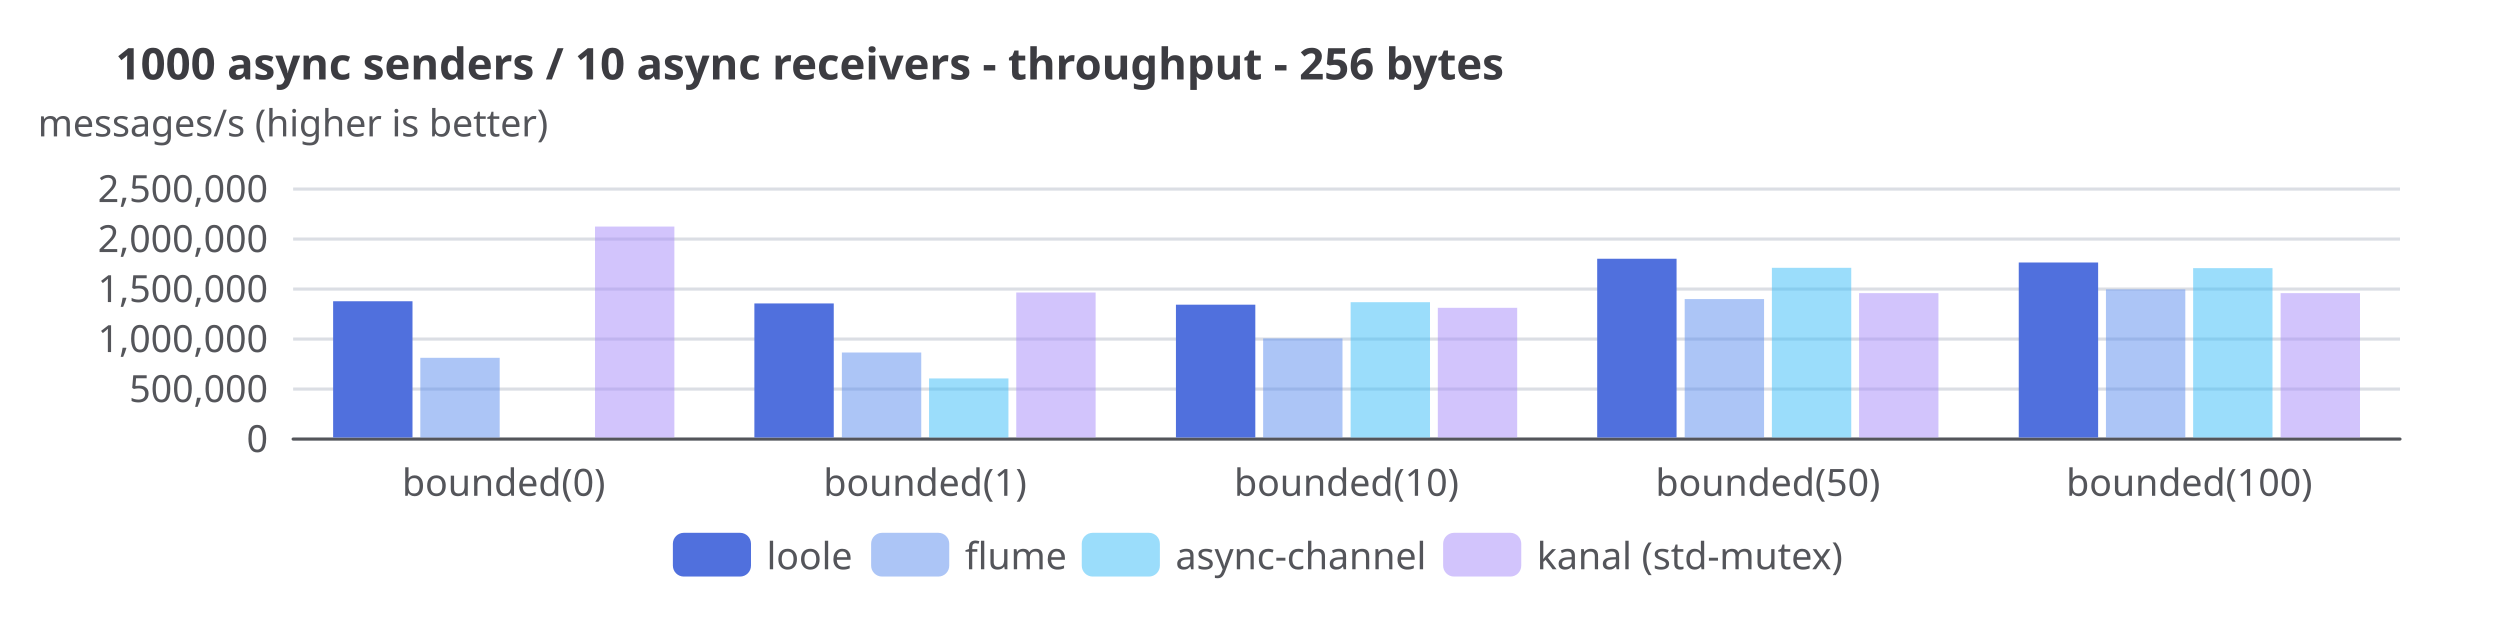
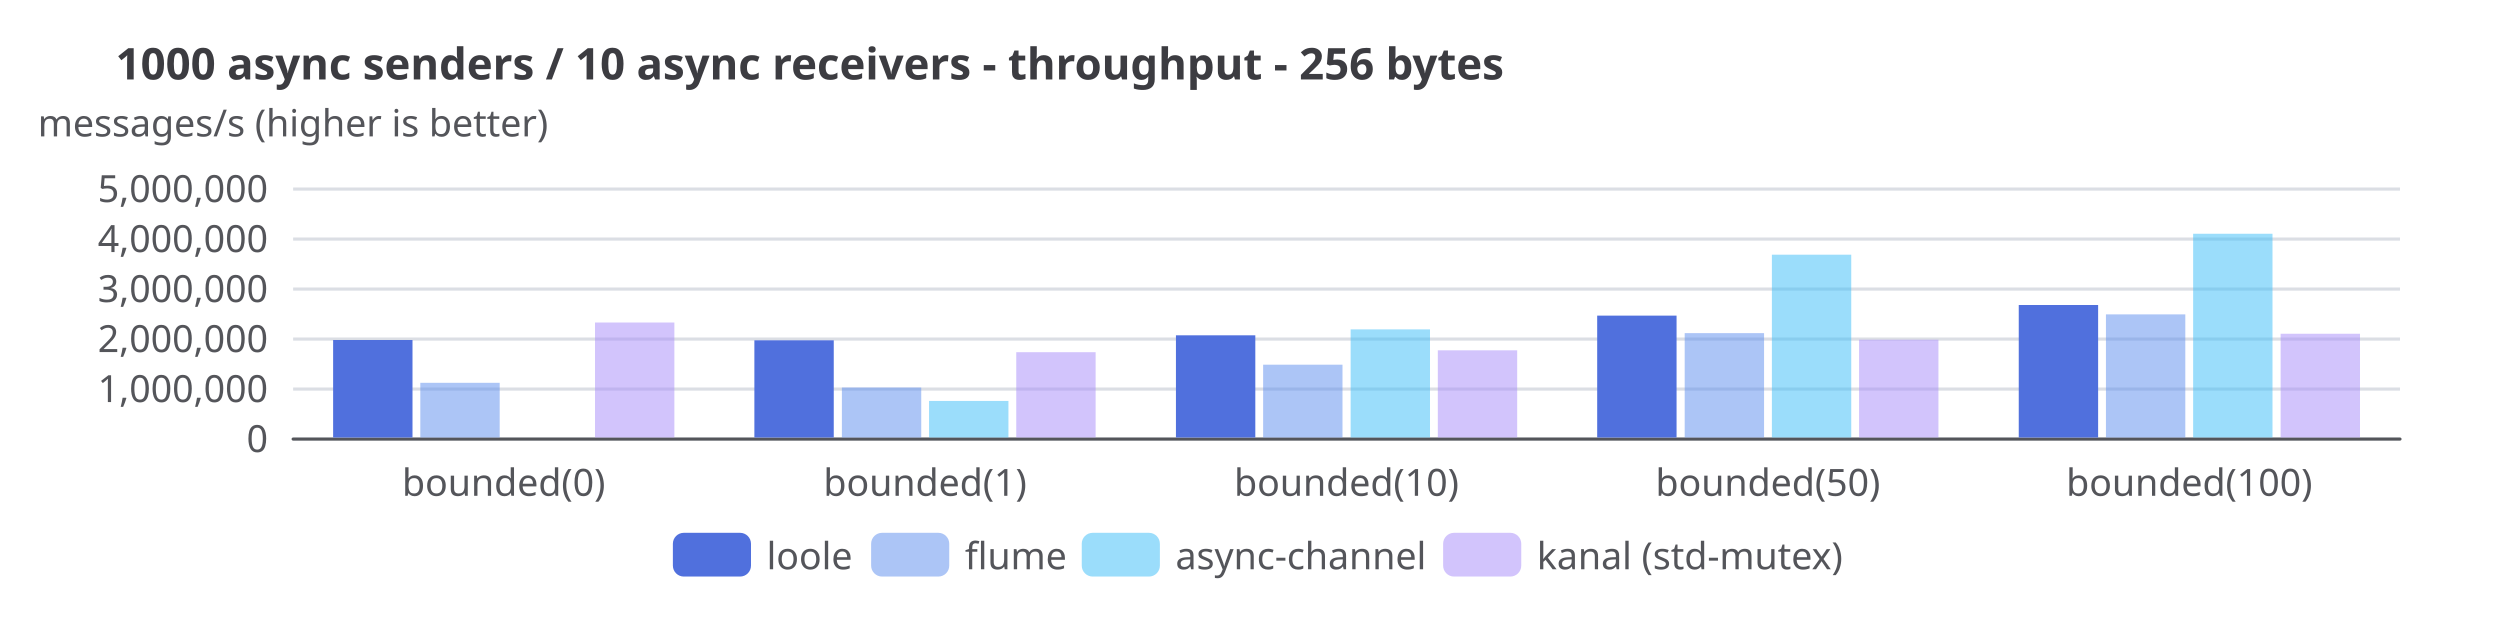
<svg xmlns="http://www.w3.org/2000/svg" width="800" height="200" version="1.1" baseProfile="full" viewBox="0 0 800 200">
  <rect width="800" height="200" x="0" y="0" fill="white" />
  <path d="M93.8 140.5L768 140.5" fill="none" pointer-events="visible" stroke="#dbdee4" class="zr6-cls-44" />
  <path d="M93.8 124.5L768 124.5" fill="none" pointer-events="visible" stroke="#dbdee4" class="zr6-cls-44" />
  <path d="M93.8 108.5L768 108.5" fill="none" pointer-events="visible" stroke="#dbdee4" class="zr6-cls-44" />
  <path d="M93.8 92.5L768 92.5" fill="none" pointer-events="visible" stroke="#dbdee4" class="zr6-cls-44" />
  <path d="M93.8 76.5L768 76.5" fill="none" pointer-events="visible" stroke="#dbdee4" class="zr6-cls-44" />
  <path d="M93.8 60.5L768 60.5" fill="none" pointer-events="visible" stroke="#dbdee4" class="zr6-cls-44" />
  <text dominant-baseline="central" text-anchor="middle" style="font-size:12px;font-family:sans-serif;" xml:space="preserve" y="-6" transform="translate(93.76 45)" fill="#54555a">messages/s (higher is better)</text>
  <path d="M93.8 140.5L768 140.5" fill="none" pointer-events="visible" stroke="#54555a" stroke-linecap="round" class="zr6-cls-44" />
  <text dominant-baseline="central" text-anchor="end" style="font-size:12px;font-family:sans-serif;" transform="translate(85.76 140)" fill="#54555a">0</text>
-   <text dominant-baseline="central" text-anchor="end" style="font-size:12px;font-family:sans-serif;" transform="translate(85.76 124)" fill="#54555a">500,000</text>
-   <text dominant-baseline="central" text-anchor="end" style="font-size:12px;font-family:sans-serif;" transform="translate(85.76 108)" fill="#54555a">1,000,000</text>
-   <text dominant-baseline="central" text-anchor="end" style="font-size:12px;font-family:sans-serif;" transform="translate(85.76 92)" fill="#54555a">1,500,000</text>
-   <text dominant-baseline="central" text-anchor="end" style="font-size:12px;font-family:sans-serif;" transform="translate(85.76 76)" fill="#54555a">2,000,000</text>
-   <text dominant-baseline="central" text-anchor="end" style="font-size:12px;font-family:sans-serif;" transform="translate(85.76 60)" fill="#54555a">2,500,000</text>
+   <text dominant-baseline="central" text-anchor="end" style="font-size:12px;font-family:sans-serif;" transform="translate(85.76 124)" fill="#54555a">1,000,000</text>
+   <text dominant-baseline="central" text-anchor="end" style="font-size:12px;font-family:sans-serif;" transform="translate(85.76 108)" fill="#54555a">2,000,000</text>
+   <text dominant-baseline="central" text-anchor="end" style="font-size:12px;font-family:sans-serif;" transform="translate(85.76 92)" fill="#54555a">3,000,000</text>
+   <text dominant-baseline="central" text-anchor="end" style="font-size:12px;font-family:sans-serif;" transform="translate(85.76 76)" fill="#54555a">4,000,000</text>
+   <text dominant-baseline="central" text-anchor="end" style="font-size:12px;font-family:sans-serif;" transform="translate(85.76 60)" fill="#54555a">5,000,000</text>
  <text dominant-baseline="central" text-anchor="middle" style="font-size:12px;font-family:sans-serif;" y="6" transform="translate(161.184 148)" fill="#54555a">bounded(0)</text>
  <text dominant-baseline="central" text-anchor="middle" style="font-size:12px;font-family:sans-serif;" y="6" transform="translate(296.032 148)" fill="#54555a">bounded(1)</text>
  <text dominant-baseline="central" text-anchor="middle" style="font-size:12px;font-family:sans-serif;" y="6" transform="translate(430.88 148)" fill="#54555a">bounded(10)</text>
  <text dominant-baseline="central" text-anchor="middle" style="font-size:12px;font-family:sans-serif;" y="6" transform="translate(565.728 148)" fill="#54555a">bounded(50)</text>
  <text dominant-baseline="central" text-anchor="middle" style="font-size:12px;font-family:sans-serif;" y="6" transform="translate(700.576 148)" fill="#54555a">bounded(100)</text>
-   <path d="M106.6 140l25.4 0l0 -43.6l-25.4 0Z" fill="#5070dd" ecmeta_series_index="0" ecmeta_data_index="0" ecmeta_ssr_type="chart" class="zr6-cls-45" />
-   <path d="M241.4 140l25.4 0l0 -42.9l-25.4 0Z" fill="#5070dd" ecmeta_series_index="0" ecmeta_data_index="1" ecmeta_ssr_type="chart" class="zr6-cls-45" />
-   <path d="M376.3 140l25.4 0l0 -42.5l-25.4 0Z" fill="#5070dd" ecmeta_series_index="0" ecmeta_data_index="2" ecmeta_ssr_type="chart" class="zr6-cls-45" />
-   <path d="M511.1 140l25.4 0l0 -57.2l-25.4 0Z" fill="#5070dd" ecmeta_series_index="0" ecmeta_data_index="3" ecmeta_ssr_type="chart" class="zr6-cls-45" />
-   <path d="M646 140l25.4 0l0 -56l-25.4 0Z" fill="#5070dd" ecmeta_series_index="0" ecmeta_data_index="4" ecmeta_ssr_type="chart" class="zr6-cls-45" />
-   <path d="M134.5 140l25.4 0l0 -25.5l-25.4 0Z" fill="rgb(91,141,239)" fill-opacity="0.5" ecmeta_series_index="1" ecmeta_data_index="0" ecmeta_ssr_type="chart" class="zr6-cls-46" />
-   <path d="M269.4 140l25.4 0l0 -27.2l-25.4 0Z" fill="rgb(91,141,239)" fill-opacity="0.5" ecmeta_series_index="1" ecmeta_data_index="1" ecmeta_ssr_type="chart" class="zr6-cls-46" />
-   <path d="M404.2 140l25.4 0l0 -31.7l-25.4 0Z" fill="rgb(91,141,239)" fill-opacity="0.5" ecmeta_series_index="1" ecmeta_data_index="2" ecmeta_ssr_type="chart" class="zr6-cls-46" />
-   <path d="M539.1 140l25.4 0l0 -44.3l-25.4 0Z" fill="rgb(91,141,239)" fill-opacity="0.5" ecmeta_series_index="1" ecmeta_data_index="3" ecmeta_ssr_type="chart" class="zr6-cls-46" />
-   <path d="M673.9 140l25.4 0l0 -47.4l-25.4 0Z" fill="rgb(91,141,239)" fill-opacity="0.5" ecmeta_series_index="1" ecmeta_data_index="4" ecmeta_ssr_type="chart" class="zr6-cls-46" />
-   <path d="M297.3 140l25.4 0l0 -18.9l-25.4 0Z" fill="rgb(56,189,248)" fill-opacity="0.5" ecmeta_series_index="2" ecmeta_data_index="1" ecmeta_ssr_type="chart" class="zr6-cls-47" />
-   <path d="M432.2 140l25.4 0l0 -43.3l-25.4 0Z" fill="rgb(56,189,248)" fill-opacity="0.5" ecmeta_series_index="2" ecmeta_data_index="2" ecmeta_ssr_type="chart" class="zr6-cls-47" />
-   <path d="M567 140l25.4 0l0 -54.3l-25.4 0Z" fill="rgb(56,189,248)" fill-opacity="0.5" ecmeta_series_index="2" ecmeta_data_index="3" ecmeta_ssr_type="chart" class="zr6-cls-47" />
-   <path d="M701.8 140l25.4 0l0 -54.2l-25.4 0Z" fill="rgb(56,189,248)" fill-opacity="0.5" ecmeta_series_index="2" ecmeta_data_index="4" ecmeta_ssr_type="chart" class="zr6-cls-47" />
-   <path d="M190.4 140l25.4 0l0 -67.5l-25.4 0Z" fill="rgb(167,139,250)" fill-opacity="0.5" ecmeta_series_index="3" ecmeta_data_index="0" ecmeta_ssr_type="chart" class="zr6-cls-48" />
-   <path d="M325.2 140l25.4 0l0 -46.4l-25.4 0Z" fill="rgb(167,139,250)" fill-opacity="0.5" ecmeta_series_index="3" ecmeta_data_index="1" ecmeta_ssr_type="chart" class="zr6-cls-48" />
-   <path d="M460.1 140l25.4 0l0 -41.5l-25.4 0Z" fill="rgb(167,139,250)" fill-opacity="0.5" ecmeta_series_index="3" ecmeta_data_index="2" ecmeta_ssr_type="chart" class="zr6-cls-48" />
-   <path d="M594.9 140l25.4 0l0 -46.2l-25.4 0Z" fill="rgb(167,139,250)" fill-opacity="0.5" ecmeta_series_index="3" ecmeta_data_index="3" ecmeta_ssr_type="chart" class="zr6-cls-48" />
-   <path d="M729.8 140l25.4 0l0 -46.2l-25.4 0Z" fill="rgb(167,139,250)" fill-opacity="0.5" ecmeta_series_index="3" ecmeta_data_index="4" ecmeta_ssr_type="chart" class="zr6-cls-48" />
+   <path d="M106.6 140l25.4 0l0 -31.2l-25.4 0Z" fill="#5070dd" ecmeta_series_index="0" ecmeta_data_index="0" ecmeta_ssr_type="chart" class="zr6-cls-45" />
+   <path d="M241.4 140l25.4 0l0 -31.1l-25.4 0Z" fill="#5070dd" ecmeta_series_index="0" ecmeta_data_index="1" ecmeta_ssr_type="chart" class="zr6-cls-45" />
+   <path d="M376.3 140l25.4 0l0 -32.7l-25.4 0Z" fill="#5070dd" ecmeta_series_index="0" ecmeta_data_index="2" ecmeta_ssr_type="chart" class="zr6-cls-45" />
+   <path d="M511.1 140l25.4 0l0 -39l-25.4 0Z" fill="#5070dd" ecmeta_series_index="0" ecmeta_data_index="3" ecmeta_ssr_type="chart" class="zr6-cls-45" />
+   <path d="M646 140l25.4 0l0 -42.4l-25.4 0Z" fill="#5070dd" ecmeta_series_index="0" ecmeta_data_index="4" ecmeta_ssr_type="chart" class="zr6-cls-45" />
+   <path d="M134.5 140l25.4 0l0 -17.5l-25.4 0Z" fill="rgb(91,141,239)" fill-opacity="0.5" ecmeta_series_index="1" ecmeta_data_index="0" ecmeta_ssr_type="chart" class="zr6-cls-46" />
+   <path d="M269.4 140l25.4 0l0 -16l-25.4 0Z" fill="rgb(91,141,239)" fill-opacity="0.5" ecmeta_series_index="1" ecmeta_data_index="1" ecmeta_ssr_type="chart" class="zr6-cls-46" />
+   <path d="M404.2 140l25.4 0l0 -23.3l-25.4 0Z" fill="rgb(91,141,239)" fill-opacity="0.5" ecmeta_series_index="1" ecmeta_data_index="2" ecmeta_ssr_type="chart" class="zr6-cls-46" />
+   <path d="M539.1 140l25.4 0l0 -33.4l-25.4 0Z" fill="rgb(91,141,239)" fill-opacity="0.5" ecmeta_series_index="1" ecmeta_data_index="3" ecmeta_ssr_type="chart" class="zr6-cls-46" />
+   <path d="M673.9 140l25.4 0l0 -39.4l-25.4 0Z" fill="rgb(91,141,239)" fill-opacity="0.5" ecmeta_series_index="1" ecmeta_data_index="4" ecmeta_ssr_type="chart" class="zr6-cls-46" />
+   <path d="M297.3 140l25.4 0l0 -11.7l-25.4 0Z" fill="rgb(56,189,248)" fill-opacity="0.5" ecmeta_series_index="2" ecmeta_data_index="1" ecmeta_ssr_type="chart" class="zr6-cls-47" />
+   <path d="M432.2 140l25.4 0l0 -34.6l-25.4 0Z" fill="rgb(56,189,248)" fill-opacity="0.5" ecmeta_series_index="2" ecmeta_data_index="2" ecmeta_ssr_type="chart" class="zr6-cls-47" />
+   <path d="M567 140l25.4 0l0 -58.5l-25.4 0Z" fill="rgb(56,189,248)" fill-opacity="0.5" ecmeta_series_index="2" ecmeta_data_index="3" ecmeta_ssr_type="chart" class="zr6-cls-47" />
+   <path d="M701.8 140l25.4 0l0 -65.2l-25.4 0Z" fill="rgb(56,189,248)" fill-opacity="0.5" ecmeta_series_index="2" ecmeta_data_index="4" ecmeta_ssr_type="chart" class="zr6-cls-47" />
+   <path d="M190.4 140l25.4 0l0 -36.8l-25.4 0Z" fill="rgb(167,139,250)" fill-opacity="0.5" ecmeta_series_index="3" ecmeta_data_index="0" ecmeta_ssr_type="chart" class="zr6-cls-48" />
+   <path d="M325.2 140l25.4 0l0 -27.3l-25.4 0Z" fill="rgb(167,139,250)" fill-opacity="0.5" ecmeta_series_index="3" ecmeta_data_index="1" ecmeta_ssr_type="chart" class="zr6-cls-48" />
+   <path d="M460.1 140l25.4 0l0 -27.9l-25.4 0Z" fill="rgb(167,139,250)" fill-opacity="0.5" ecmeta_series_index="3" ecmeta_data_index="2" ecmeta_ssr_type="chart" class="zr6-cls-48" />
+   <path d="M594.9 140l25.4 0l0 -31.3l-25.4 0Z" fill="rgb(167,139,250)" fill-opacity="0.5" ecmeta_series_index="3" ecmeta_data_index="3" ecmeta_ssr_type="chart" class="zr6-cls-48" />
+   <path d="M729.8 140l25.4 0l0 -33.2l-25.4 0Z" fill="rgb(167,139,250)" fill-opacity="0.5" ecmeta_series_index="3" ecmeta_data_index="4" ecmeta_ssr_type="chart" class="zr6-cls-48" />
  <path d="M-5 -5.5l379.4 0l0 25l-379.4 0Z" transform="translate(215.32 170.5)" fill="rgb(0,0,0)" fill-opacity="0" stroke="#b7b9be" stroke-width="0" class="zr6-cls-44" />
  <path d="M3.5 0L21.5 0A3.5 3.5 0 0 1 25 3.5L25 10.5A3.5 3.5 0 0 1 21.5 14L3.5 14A3.5 3.5 0 0 1 0 10.5L0 3.5A3.5 3.5 0 0 1 3.5 0Z" transform="translate(215.32 170.5)" fill="#5070dd" ecmeta_series_index="0" ecmeta_data_index="0" ecmeta_ssr_type="legend" ecmeta_silent="true" class="zr6-cls-44" />
  <text dominant-baseline="central" text-anchor="start" style="font-size:12px;font-family:sans-serif;" x="30" y="7" transform="translate(215.32 170.5)" fill="#54555a">loole</text>
  <path d="M0 0l55.4 0l0 14l-55.4 0Z" transform="translate(215.32 170.5)" fill="none" pointer-events="visible" ecmeta_series_index="0" ecmeta_data_index="0" ecmeta_ssr_type="legend" class="zr6-cls-49" />
  <path d="M3.5 0L21.5 0A3.5 3.5 0 0 1 25 3.5L25 10.5A3.5 3.5 0 0 1 21.5 14L3.5 14A3.5 3.5 0 0 1 0 10.5L0 3.5A3.5 3.5 0 0 1 3.5 0Z" transform="translate(278.76 170.5)" fill="rgb(91,141,239)" fill-opacity="0.5" ecmeta_series_index="1" ecmeta_data_index="1" ecmeta_ssr_type="legend" ecmeta_silent="true" class="zr6-cls-44" />
  <text dominant-baseline="central" text-anchor="start" style="font-size:12px;font-family:sans-serif;" x="30" y="7" transform="translate(278.76 170.5)" fill="#54555a">flume</text>
  <path d="M0 0l59.4 0l0 14l-59.4 0Z" transform="translate(278.76 170.5)" fill="none" pointer-events="visible" ecmeta_series_index="1" ecmeta_data_index="1" ecmeta_ssr_type="legend" class="zr6-cls-49" />
  <path d="M3.5 0L21.5 0A3.5 3.5 0 0 1 25 3.5L25 10.5A3.5 3.5 0 0 1 21.5 14L3.5 14A3.5 3.5 0 0 1 0 10.5L0 3.5A3.5 3.5 0 0 1 3.5 0Z" transform="translate(346.16 170.5)" fill="rgb(56,189,248)" fill-opacity="0.5" ecmeta_series_index="2" ecmeta_data_index="2" ecmeta_ssr_type="legend" ecmeta_silent="true" class="zr6-cls-44" />
  <text dominant-baseline="central" text-anchor="start" style="font-size:12px;font-family:sans-serif;" x="30" y="7" transform="translate(346.16 170.5)" fill="#54555a">async-channel</text>
  <path d="M0 0l107.6 0l0 14l-107.6 0Z" transform="translate(346.16 170.5)" fill="none" pointer-events="visible" ecmeta_series_index="2" ecmeta_data_index="2" ecmeta_ssr_type="legend" class="zr6-cls-49" />
  <path d="M3.5 0L21.5 0A3.5 3.5 0 0 1 25 3.5L25 10.5A3.5 3.5 0 0 1 21.5 14L3.5 14A3.5 3.5 0 0 1 0 10.5L0 3.5A3.5 3.5 0 0 1 3.5 0Z" transform="translate(461.8 170.5)" fill="rgb(167,139,250)" fill-opacity="0.5" ecmeta_series_index="3" ecmeta_data_index="3" ecmeta_ssr_type="legend" ecmeta_silent="true" class="zr6-cls-44" />
  <text dominant-baseline="central" text-anchor="start" style="font-size:12px;font-family:sans-serif;" xml:space="preserve" x="30" y="7" transform="translate(461.8 170.5)" fill="#54555a">kanal (std-mutex)</text>
  <path d="M0 0l122.9 0l0 14l-122.9 0Z" transform="translate(461.8 170.5)" fill="none" pointer-events="visible" ecmeta_series_index="3" ecmeta_data_index="3" ecmeta_ssr_type="legend" class="zr6-cls-49" />
  <path d="M-5 -5l418 0l0 24l-418 0Z" transform="translate(37 13)" fill="rgb(0,0,0)" fill-opacity="0" stroke="#3c3c41" stroke-width="0" class="zr6-cls-44" />
  <text dominant-baseline="central" text-anchor="start" style="font-size:14px;font-family:sans-serif;font-weight:bold;" xml:space="preserve" y="7" transform="translate(37 13)" fill="#3c3c41">1000 async senders / 10 async receivers - throughput - 256 bytes</text>
  <style>
.zr6-cls-44:hover {
pointer-events:none;
}
.zr6-cls-45:hover {
cursor:pointer;
fill:rgba(88,123,243,1);
}
.zr6-cls-46:hover {
cursor:pointer;
fill:rgba(100,155,255,0.5);
}
.zr6-cls-47:hover {
cursor:pointer;
fill:rgba(61,207,255,0.5);
}
.zr6-cls-48:hover {
cursor:pointer;
fill:rgba(183,152,255,0.5);
}
.zr6-cls-49:hover {
cursor:pointer;
fill:rgba(0,0,0,0);
}



</style>
</svg>
